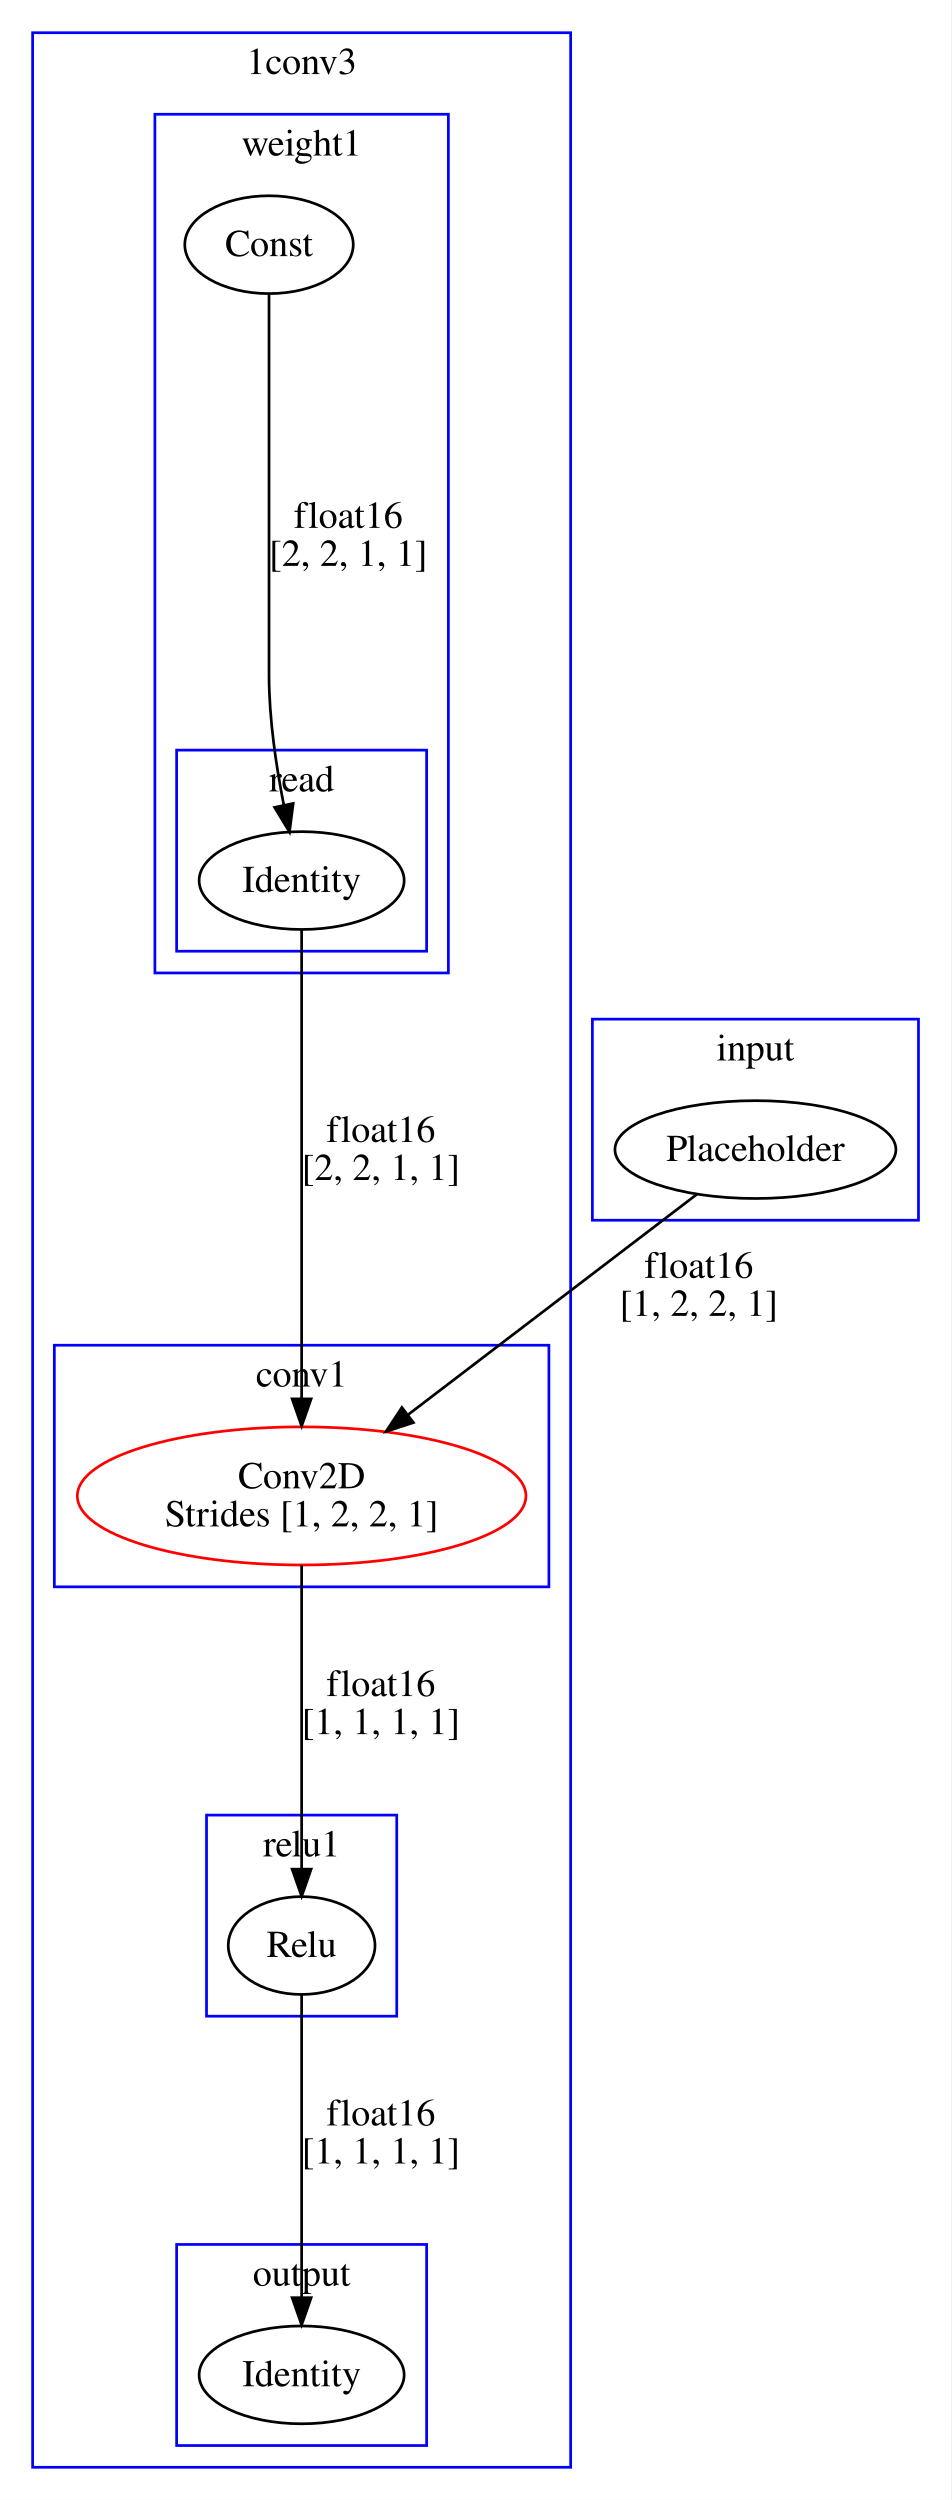
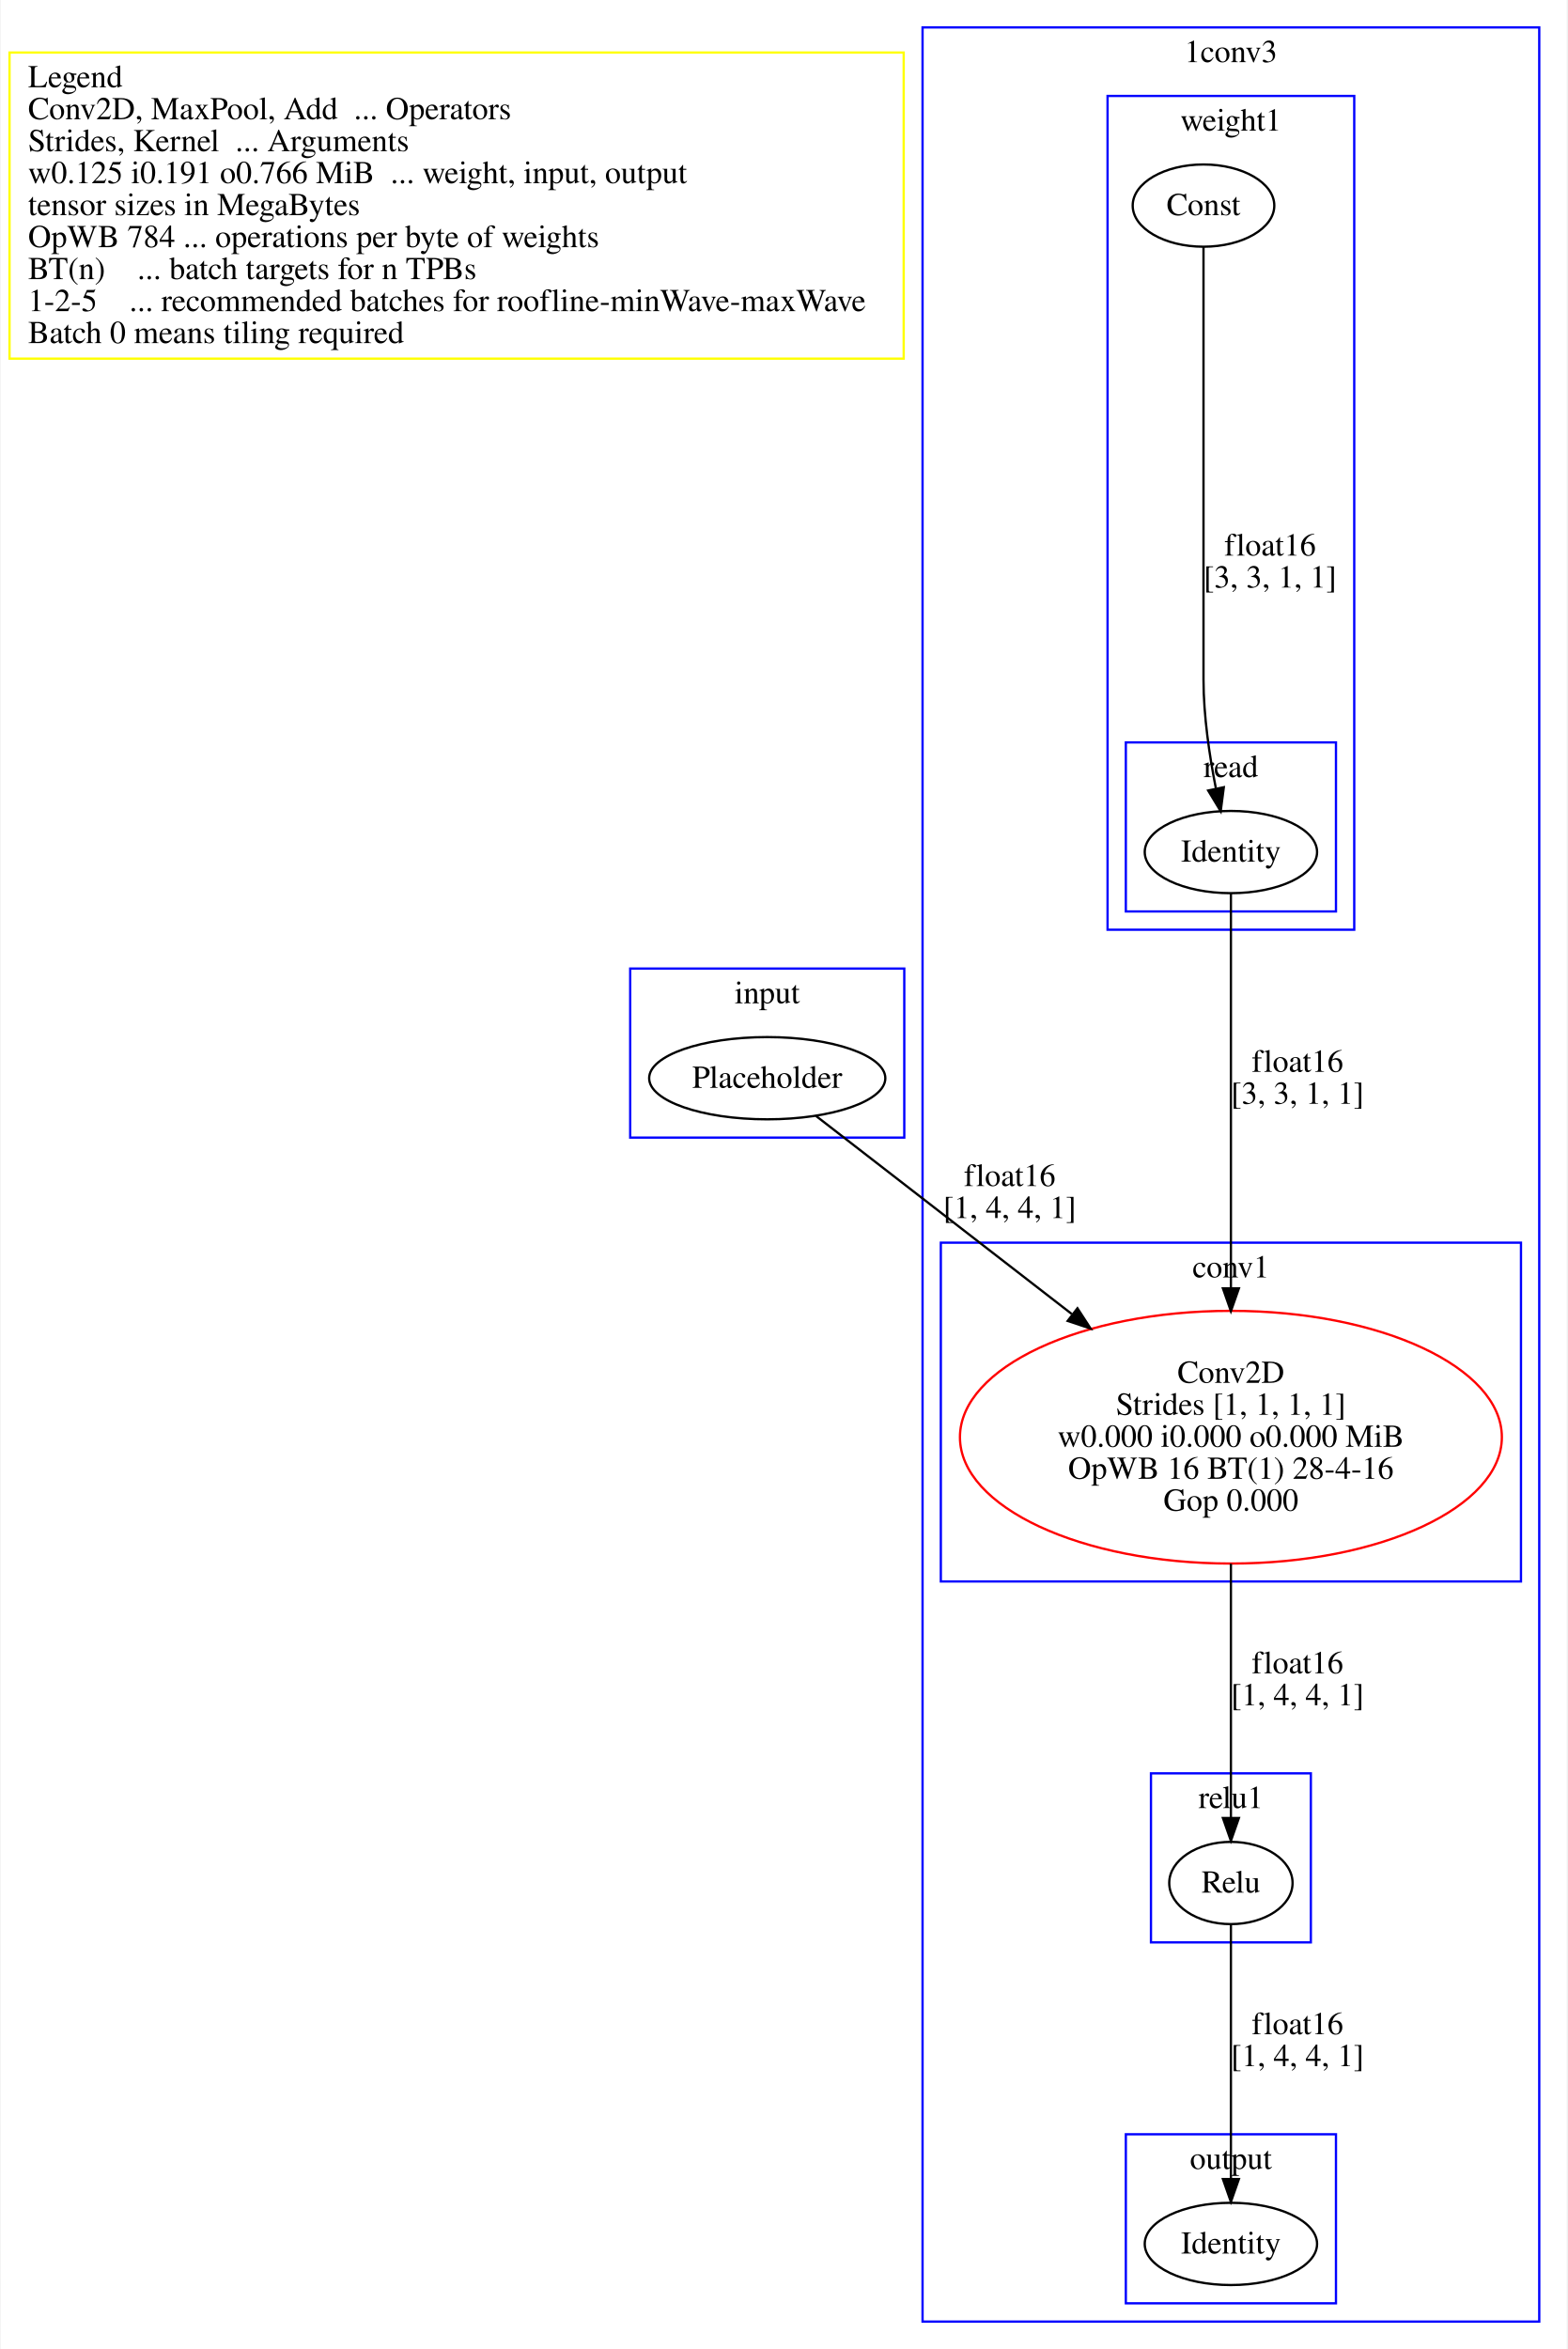
- <svg xmlns="http://www.w3.org/2000/svg" width="350pt" height="920pt" viewBox="0.00 0.00 350.00 919.91">
-   <g id="graph0" class="graph" transform="scale(1 1) rotate(0) translate(4 915.9117)">
-     <polygon fill="#ffffff" stroke="transparent" points="-4,4 -4,-915.912 346,-915.912 346,4 -4,4" />
+ <svg xmlns="http://www.w3.org/2000/svg" width="686pt" height="1028pt" viewBox="0.00 0.00 685.62 1028.31">
+   <g id="graph0" class="graph" transform="scale(1 1) rotate(0) translate(4 1024.309)">
+     <polygon fill="#ffffff" stroke="transparent" points="-4,4 -4,-1024.309 681.619,-1024.309 681.619,4 -4,4" />
    <g id="clust1" class="cluster">
-       <polygon fill="none" stroke="#0000ff" points="214,-466.912 214,-540.912 334,-540.912 334,-466.912 214,-466.912" />
-       <text text-anchor="middle" x="274" y="-525.712" font-family="Times,serif" font-size="14.00" fill="#000000">input</text>
+       <polygon fill="none" stroke="#0000ff" points="271.619,-526.309 271.619,-600.309 391.619,-600.309 391.619,-526.309 271.619,-526.309" />
+       <text text-anchor="middle" x="331.619" y="-585.109" font-family="Times,serif" font-size="14.00" fill="#000000">input</text>
    </g>
    <g id="clust2" class="cluster">
-       <polygon fill="none" stroke="#0000ff" points="8,-8 8,-903.912 206,-903.912 206,-8 8,-8" />
-       <text text-anchor="middle" x="107" y="-888.712" font-family="Times,serif" font-size="14.00" fill="#000000">1conv3</text>
+       <polygon fill="none" stroke="#0000ff" points="399.619,-8 399.619,-1012.309 669.619,-1012.309 669.619,-8 399.619,-8" />
+       <text text-anchor="middle" x="534.619" y="-997.109" font-family="Times,serif" font-size="14.00" fill="#000000">1conv3</text>
    </g>
    <g id="clust3" class="cluster">
-       <polygon fill="none" stroke="#0000ff" points="16,-332 16,-420.912 198,-420.912 198,-332 16,-332" />
-       <text text-anchor="middle" x="107" y="-405.712" font-family="Times,serif" font-size="14.00" fill="#000000">conv1</text>
+       <polygon fill="none" stroke="#0000ff" points="499.619,-174 499.619,-248 569.619,-248 569.619,-174 499.619,-174" />
+       <text text-anchor="middle" x="534.619" y="-232.8" font-family="Times,serif" font-size="14.00" fill="#000000">relu1</text>
    </g>
    <g id="clust4" class="cluster">
-       <polygon fill="none" stroke="#0000ff" points="53,-557.912 53,-873.912 161,-873.912 161,-557.912 53,-557.912" />
-       <text text-anchor="middle" x="107" y="-858.712" font-family="Times,serif" font-size="14.00" fill="#000000">weight1</text>
+       <polygon fill="none" stroke="#0000ff" points="480.619,-617.309 480.619,-982.309 588.619,-982.309 588.619,-617.309 480.619,-617.309" />
+       <text text-anchor="middle" x="534.619" y="-967.109" font-family="Times,serif" font-size="14.00" fill="#000000">weight1</text>
    </g>
    <g id="clust5" class="cluster">
-       <polygon fill="none" stroke="#0000ff" points="61,-565.912 61,-639.912 153,-639.912 153,-565.912 61,-565.912" />
-       <text text-anchor="middle" x="107" y="-624.712" font-family="Times,serif" font-size="14.00" fill="#000000">read</text>
+       <polygon fill="none" stroke="#0000ff" points="488.619,-625.309 488.619,-699.309 580.619,-699.309 580.619,-625.309 488.619,-625.309" />
+       <text text-anchor="middle" x="534.619" y="-684.109" font-family="Times,serif" font-size="14.00" fill="#000000">read</text>
    </g>
    <g id="clust6" class="cluster">
-       <polygon fill="none" stroke="#0000ff" points="61,-16 61,-90 153,-90 153,-16 61,-16" />
-       <text text-anchor="middle" x="107" y="-74.8" font-family="Times,serif" font-size="14.00" fill="#000000">output</text>
+       <polygon fill="none" stroke="#0000ff" points="488.619,-16 488.619,-90 580.619,-90 580.619,-16 488.619,-16" />
+       <text text-anchor="middle" x="534.619" y="-74.8" font-family="Times,serif" font-size="14.00" fill="#000000">output</text>
    </g>
    <g id="clust7" class="cluster">
-       <polygon fill="none" stroke="#0000ff" points="72,-174 72,-248 142,-248 142,-174 72,-174" />
-       <text text-anchor="middle" x="107" y="-232.8" font-family="Times,serif" font-size="14.00" fill="#000000">relu1</text>
+       <polygon fill="none" stroke="#0000ff" points="407.619,-332 407.619,-480.309 661.619,-480.309 661.619,-332 407.619,-332" />
+       <text text-anchor="middle" x="534.619" y="-465.109" font-family="Times,serif" font-size="14.00" fill="#000000">conv1</text>
    </g>
    <g id="node1" class="node">
-       <ellipse fill="none" stroke="#000000" cx="107" cy="-42" rx="37.727" ry="18" />
-       <text text-anchor="middle" x="107" y="-37.8" font-family="Times,serif" font-size="14.00" fill="#000000">Identity</text>
+       <polygon fill="none" stroke="#ffff00" points="391.358,-1001.309 -.119,-1001.309 -.119,-867.309 391.358,-867.309 391.358,-1001.309" />
+       <text text-anchor="start" x="8" y="-986.109" font-family="Times,serif" font-size="14.00" fill="#000000">Legend</text>
+       <text text-anchor="start" x="8" y="-972.109" font-family="Times,serif" font-size="14.00" fill="#000000">  Conv2D, MaxPool, Add  ... Operators</text>
+       <text text-anchor="start" x="8" y="-958.109" font-family="Times,serif" font-size="14.00" fill="#000000">  Strides, Kernel  ... Arguments</text>
+       <text text-anchor="start" x="8" y="-944.109" font-family="Times,serif" font-size="14.00" fill="#000000">  w0.125 i0.191 o0.766 MiB  ... weight, input, output</text>
+       <text text-anchor="start" x="8" y="-930.109" font-family="Times,serif" font-size="14.00" fill="#000000">                               tensor sizes in MegaBytes</text>
+       <text text-anchor="start" x="8" y="-916.109" font-family="Times,serif" font-size="14.00" fill="#000000">  OpWB 784 ... operations per byte of weights</text>
+       <text text-anchor="start" x="8" y="-902.109" font-family="Times,serif" font-size="14.00" fill="#000000">  BT(n)    ... batch targets for n TPBs</text>
+       <text text-anchor="start" x="8" y="-888.109" font-family="Times,serif" font-size="14.00" fill="#000000">  1-2-5    ... recommended batches for roofline-minWave-maxWave</text>
+       <text text-anchor="start" x="8" y="-874.109" font-family="Times,serif" font-size="14.00" fill="#000000">               Batch 0 means tiling required</text>
    </g>
    <g id="node2" class="node">
-       <ellipse fill="none" stroke="#000000" cx="95" cy="-825.912" rx="30.997" ry="18" />
-       <text text-anchor="middle" x="95" y="-821.712" font-family="Times,serif" font-size="14.00" fill="#000000">Const</text>
+       <ellipse fill="none" stroke="#000000" cx="331.619" cy="-552.309" rx="51.7" ry="18" />
+       <text text-anchor="middle" x="331.619" y="-548.109" font-family="Times,serif" font-size="14.00" fill="#000000">Placeholder</text>
    </g>
    <g id="node4" class="node">
-       <ellipse fill="none" stroke="#000000" cx="107" cy="-591.912" rx="37.727" ry="18" />
-       <text text-anchor="middle" x="107" y="-587.712" font-family="Times,serif" font-size="14.00" fill="#000000">Identity</text>
+       <ellipse fill="none" stroke="#ff0000" cx="534.619" cy="-395.154" rx="118.629" ry="55.309" />
+       <text text-anchor="middle" x="534.619" y="-418.954" font-family="Times,serif" font-size="14.00" fill="#000000">Conv2D</text>
+       <text text-anchor="middle" x="534.619" y="-404.954" font-family="Times,serif" font-size="14.00" fill="#000000">Strides [1, 1, 1, 1]</text>
+       <text text-anchor="middle" x="534.619" y="-390.954" font-family="Times,serif" font-size="14.00" fill="#000000">w0.000 i0.000 o0.000 MiB</text>
+       <text text-anchor="middle" x="534.619" y="-376.954" font-family="Times,serif" font-size="14.00" fill="#000000">OpWB 16 BT(1) 28-4-16</text>
+       <text text-anchor="middle" x="534.619" y="-362.954" font-family="Times,serif" font-size="14.00" fill="#000000">Gop 0.000</text>
+     </g>
+     <g id="edge2" class="edge">
+       <path fill="none" stroke="#000000" d="M352.96,-535.787C379.38,-515.334 425.694,-479.48 464.944,-449.094" />
+       <polygon fill="#000000" stroke="#000000" points="467.438,-451.59 473.202,-442.701 463.152,-446.055 467.438,-451.59" />
+       <text text-anchor="middle" x="437.781" y="-505.109" font-family="Times,serif" font-size="14.00" fill="#000000">float16</text>
+       <text text-anchor="middle" x="437.781" y="-491.109" font-family="Times,serif" font-size="14.00" fill="#000000">[1, 4, 4, 1]</text>
+     </g>
+     <g id="node3" class="node">
+       <ellipse fill="none" stroke="#000000" cx="534.619" cy="-42" rx="37.727" ry="18" />
+       <text text-anchor="middle" x="534.619" y="-37.8" font-family="Times,serif" font-size="14.00" fill="#000000">Identity</text>
+     </g>
+     <g id="node5" class="node">
+       <ellipse fill="none" stroke="#000000" cx="534.619" cy="-200" rx="27" ry="18" />
+       <text text-anchor="middle" x="534.619" y="-195.8" font-family="Times,serif" font-size="14.00" fill="#000000">Relu</text>
+     </g>
+     <g id="edge4" class="edge">
+       <path fill="none" stroke="#000000" d="M534.619,-339.753C534.619,-303.581 534.619,-257.834 534.619,-228.736" />
+       <polygon fill="#000000" stroke="#000000" points="538.119,-228.453 534.619,-218.453 531.119,-228.453 538.119,-228.453" />
+       <text text-anchor="middle" x="563.781" y="-291.8" font-family="Times,serif" font-size="14.00" fill="#000000">float16</text>
+       <text text-anchor="middle" x="563.781" y="-277.8" font-family="Times,serif" font-size="14.00" fill="#000000">[1, 4, 4, 1]</text>
+     </g>
+     <g id="edge5" class="edge">
+       <path fill="none" stroke="#000000" d="M534.619,-181.875C534.619,-154.639 534.619,-102.907 534.619,-70.562" />
+       <polygon fill="#000000" stroke="#000000" points="538.119,-70.4 534.619,-60.4 531.119,-70.4 538.119,-70.4" />
+       <text text-anchor="middle" x="563.781" y="-133.8" font-family="Times,serif" font-size="14.00" fill="#000000">float16</text>
+       <text text-anchor="middle" x="563.781" y="-119.8" font-family="Times,serif" font-size="14.00" fill="#000000">[1, 4, 4, 1]</text>
+     </g>
+     <g id="node6" class="node">
+       <ellipse fill="none" stroke="#000000" cx="534.619" cy="-651.309" rx="37.727" ry="18" />
+       <text text-anchor="middle" x="534.619" y="-647.109" font-family="Times,serif" font-size="14.00" fill="#000000">Identity</text>
+     </g>
+     <g id="edge3" class="edge">
+       <path fill="none" stroke="#000000" d="M534.619,-633.296C534.619,-597.952 534.619,-517.951 534.619,-460.421" />
+       <polygon fill="#000000" stroke="#000000" points="538.119,-460.316 534.619,-450.316 531.119,-460.316 538.119,-460.316" />
+       <text text-anchor="middle" x="563.781" y="-555.109" font-family="Times,serif" font-size="14.00" fill="#000000">float16</text>
+       <text text-anchor="middle" x="563.781" y="-541.109" font-family="Times,serif" font-size="14.00" fill="#000000">[3, 3, 1, 1]</text>
+     </g>
+     <g id="node7" class="node">
+       <ellipse fill="none" stroke="#000000" cx="522.619" cy="-934.309" rx="30.997" ry="18" />
+       <text text-anchor="middle" x="522.619" y="-930.109" font-family="Times,serif" font-size="14.00" fill="#000000">Const</text>
    </g>
    <g id="edge1" class="edge">
-       <path fill="none" stroke="#000000" d="M95,-807.412C95,-796.62 95,-782.745 95,-770.412 95,-770.412 95,-770.412 95,-667.412 95,-651.547 97.616,-634.038 100.405,-619.878" />
-       <polygon fill="#000000" stroke="#000000" points="103.895,-620.292 102.532,-609.785 97.045,-618.849 103.895,-620.292" />
-       <text text-anchor="middle" x="124.162" y="-721.712" font-family="Times,serif" font-size="14.00" fill="#000000">float16</text>
-       <text text-anchor="middle" x="124.162" y="-707.712" font-family="Times,serif" font-size="14.00" fill="#000000">[2, 2, 1, 1]</text>
-     </g>
-     <g id="node3" class="node">
-       <ellipse fill="none" stroke="#000000" cx="274" cy="-492.912" rx="51.7" ry="18" />
-       <text text-anchor="middle" x="274" y="-488.712" font-family="Times,serif" font-size="14.00" fill="#000000">Placeholder</text>
-     </g>
-     <g id="node6" class="node">
-       <ellipse fill="none" stroke="#ff0000" cx="107" cy="-365.456" rx="82.558" ry="25.412" />
-       <text text-anchor="middle" x="107" y="-368.256" font-family="Times,serif" font-size="14.00" fill="#000000">Conv2D</text>
-       <text text-anchor="middle" x="107" y="-354.256" font-family="Times,serif" font-size="14.00" fill="#000000">Strides [1, 2, 2, 1]</text>
-     </g>
-     <g id="edge2" class="edge">
-       <path fill="none" stroke="#000000" d="M252.51,-476.51C225.71,-456.056 179.386,-420.701 146.201,-395.375" />
-       <polygon fill="#000000" stroke="#000000" points="148.14,-392.452 138.067,-389.167 143.893,-398.016 148.14,-392.452" />
-       <text text-anchor="middle" x="253.162" y="-445.712" font-family="Times,serif" font-size="14.00" fill="#000000">float16</text>
-       <text text-anchor="middle" x="253.162" y="-431.712" font-family="Times,serif" font-size="14.00" fill="#000000">[1, 2, 2, 1]</text>
-     </g>
-     <g id="edge3" class="edge">
-       <path fill="none" stroke="#000000" d="M107,-573.763C107,-536.41 107,-450.341 107,-401.327" />
-       <polygon fill="#000000" stroke="#000000" points="110.5,-401.17 107,-391.17 103.5,-401.17 110.5,-401.17" />
-       <text text-anchor="middle" x="136.162" y="-495.712" font-family="Times,serif" font-size="14.00" fill="#000000">float16</text>
-       <text text-anchor="middle" x="136.162" y="-481.712" font-family="Times,serif" font-size="14.00" fill="#000000">[2, 2, 1, 1]</text>
-     </g>
-     <g id="node5" class="node">
-       <ellipse fill="none" stroke="#000000" cx="107" cy="-200" rx="27" ry="18" />
-       <text text-anchor="middle" x="107" y="-195.8" font-family="Times,serif" font-size="14.00" fill="#000000">Relu</text>
-     </g>
-     <g id="edge5" class="edge">
-       <path fill="none" stroke="#000000" d="M107,-181.875C107,-154.639 107,-102.907 107,-70.562" />
-       <polygon fill="#000000" stroke="#000000" points="110.5,-70.4 107,-60.4 103.5,-70.4 110.5,-70.4" />
-       <text text-anchor="middle" x="136.162" y="-133.8" font-family="Times,serif" font-size="14.00" fill="#000000">float16</text>
-       <text text-anchor="middle" x="136.162" y="-119.8" font-family="Times,serif" font-size="14.00" fill="#000000">[1, 1, 1, 1]</text>
-     </g>
-     <g id="edge4" class="edge">
-       <path fill="none" stroke="#000000" d="M107,-339.966C107,-309.801 107,-259.723 107,-228.358" />
-       <polygon fill="#000000" stroke="#000000" points="110.5,-228.108 107,-218.108 103.5,-228.108 110.5,-228.108" />
-       <text text-anchor="middle" x="136.162" y="-291.8" font-family="Times,serif" font-size="14.00" fill="#000000">float16</text>
-       <text text-anchor="middle" x="136.162" y="-277.8" font-family="Times,serif" font-size="14.00" fill="#000000">[1, 1, 1, 1]</text>
+       <path fill="none" stroke="#000000" d="M522.619,-916.185C522.619,-895.345 522.619,-860.106 522.619,-829.809 522.619,-829.809 522.619,-829.809 522.619,-726.809 522.619,-710.944 525.235,-693.435 528.025,-679.275" />
+       <polygon fill="#000000" stroke="#000000" points="531.514,-679.689 530.151,-669.182 524.664,-678.246 531.514,-679.689" />
+       <text text-anchor="middle" x="551.781" y="-781.109" font-family="Times,serif" font-size="14.00" fill="#000000">float16</text>
+       <text text-anchor="middle" x="551.781" y="-767.109" font-family="Times,serif" font-size="14.00" fill="#000000">[3, 3, 1, 1]</text>
    </g>
  </g>
</svg>
